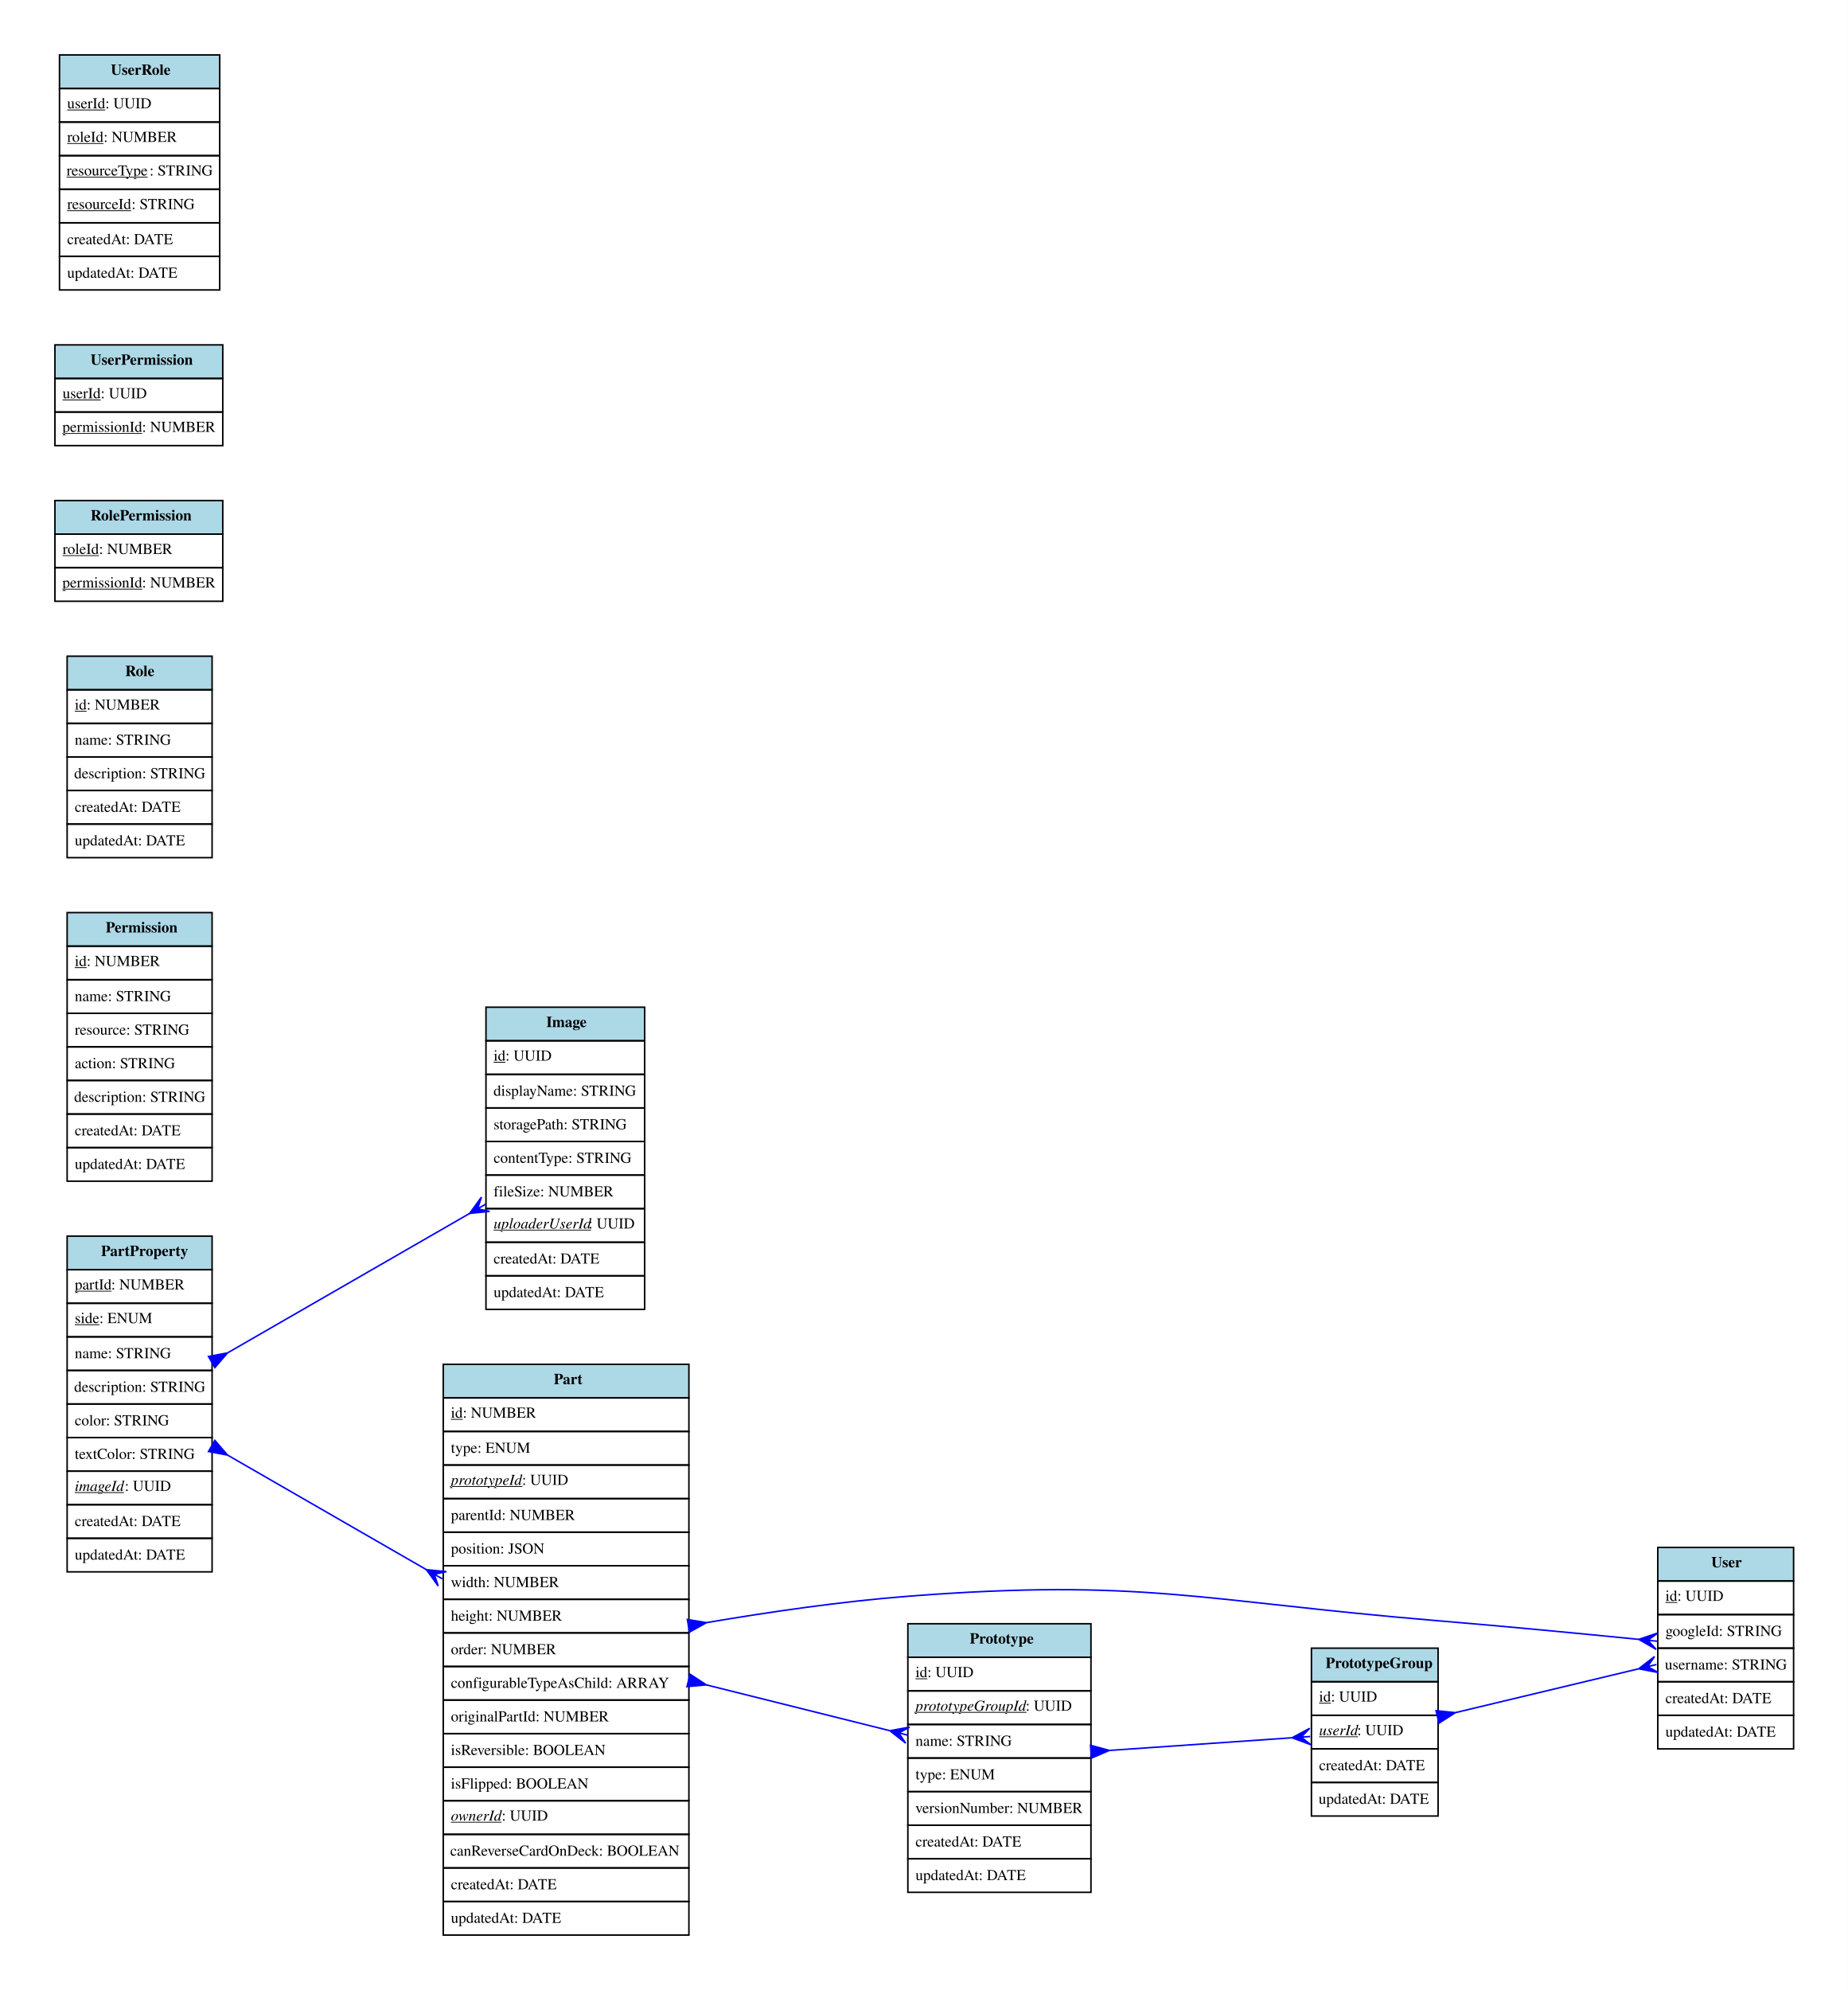
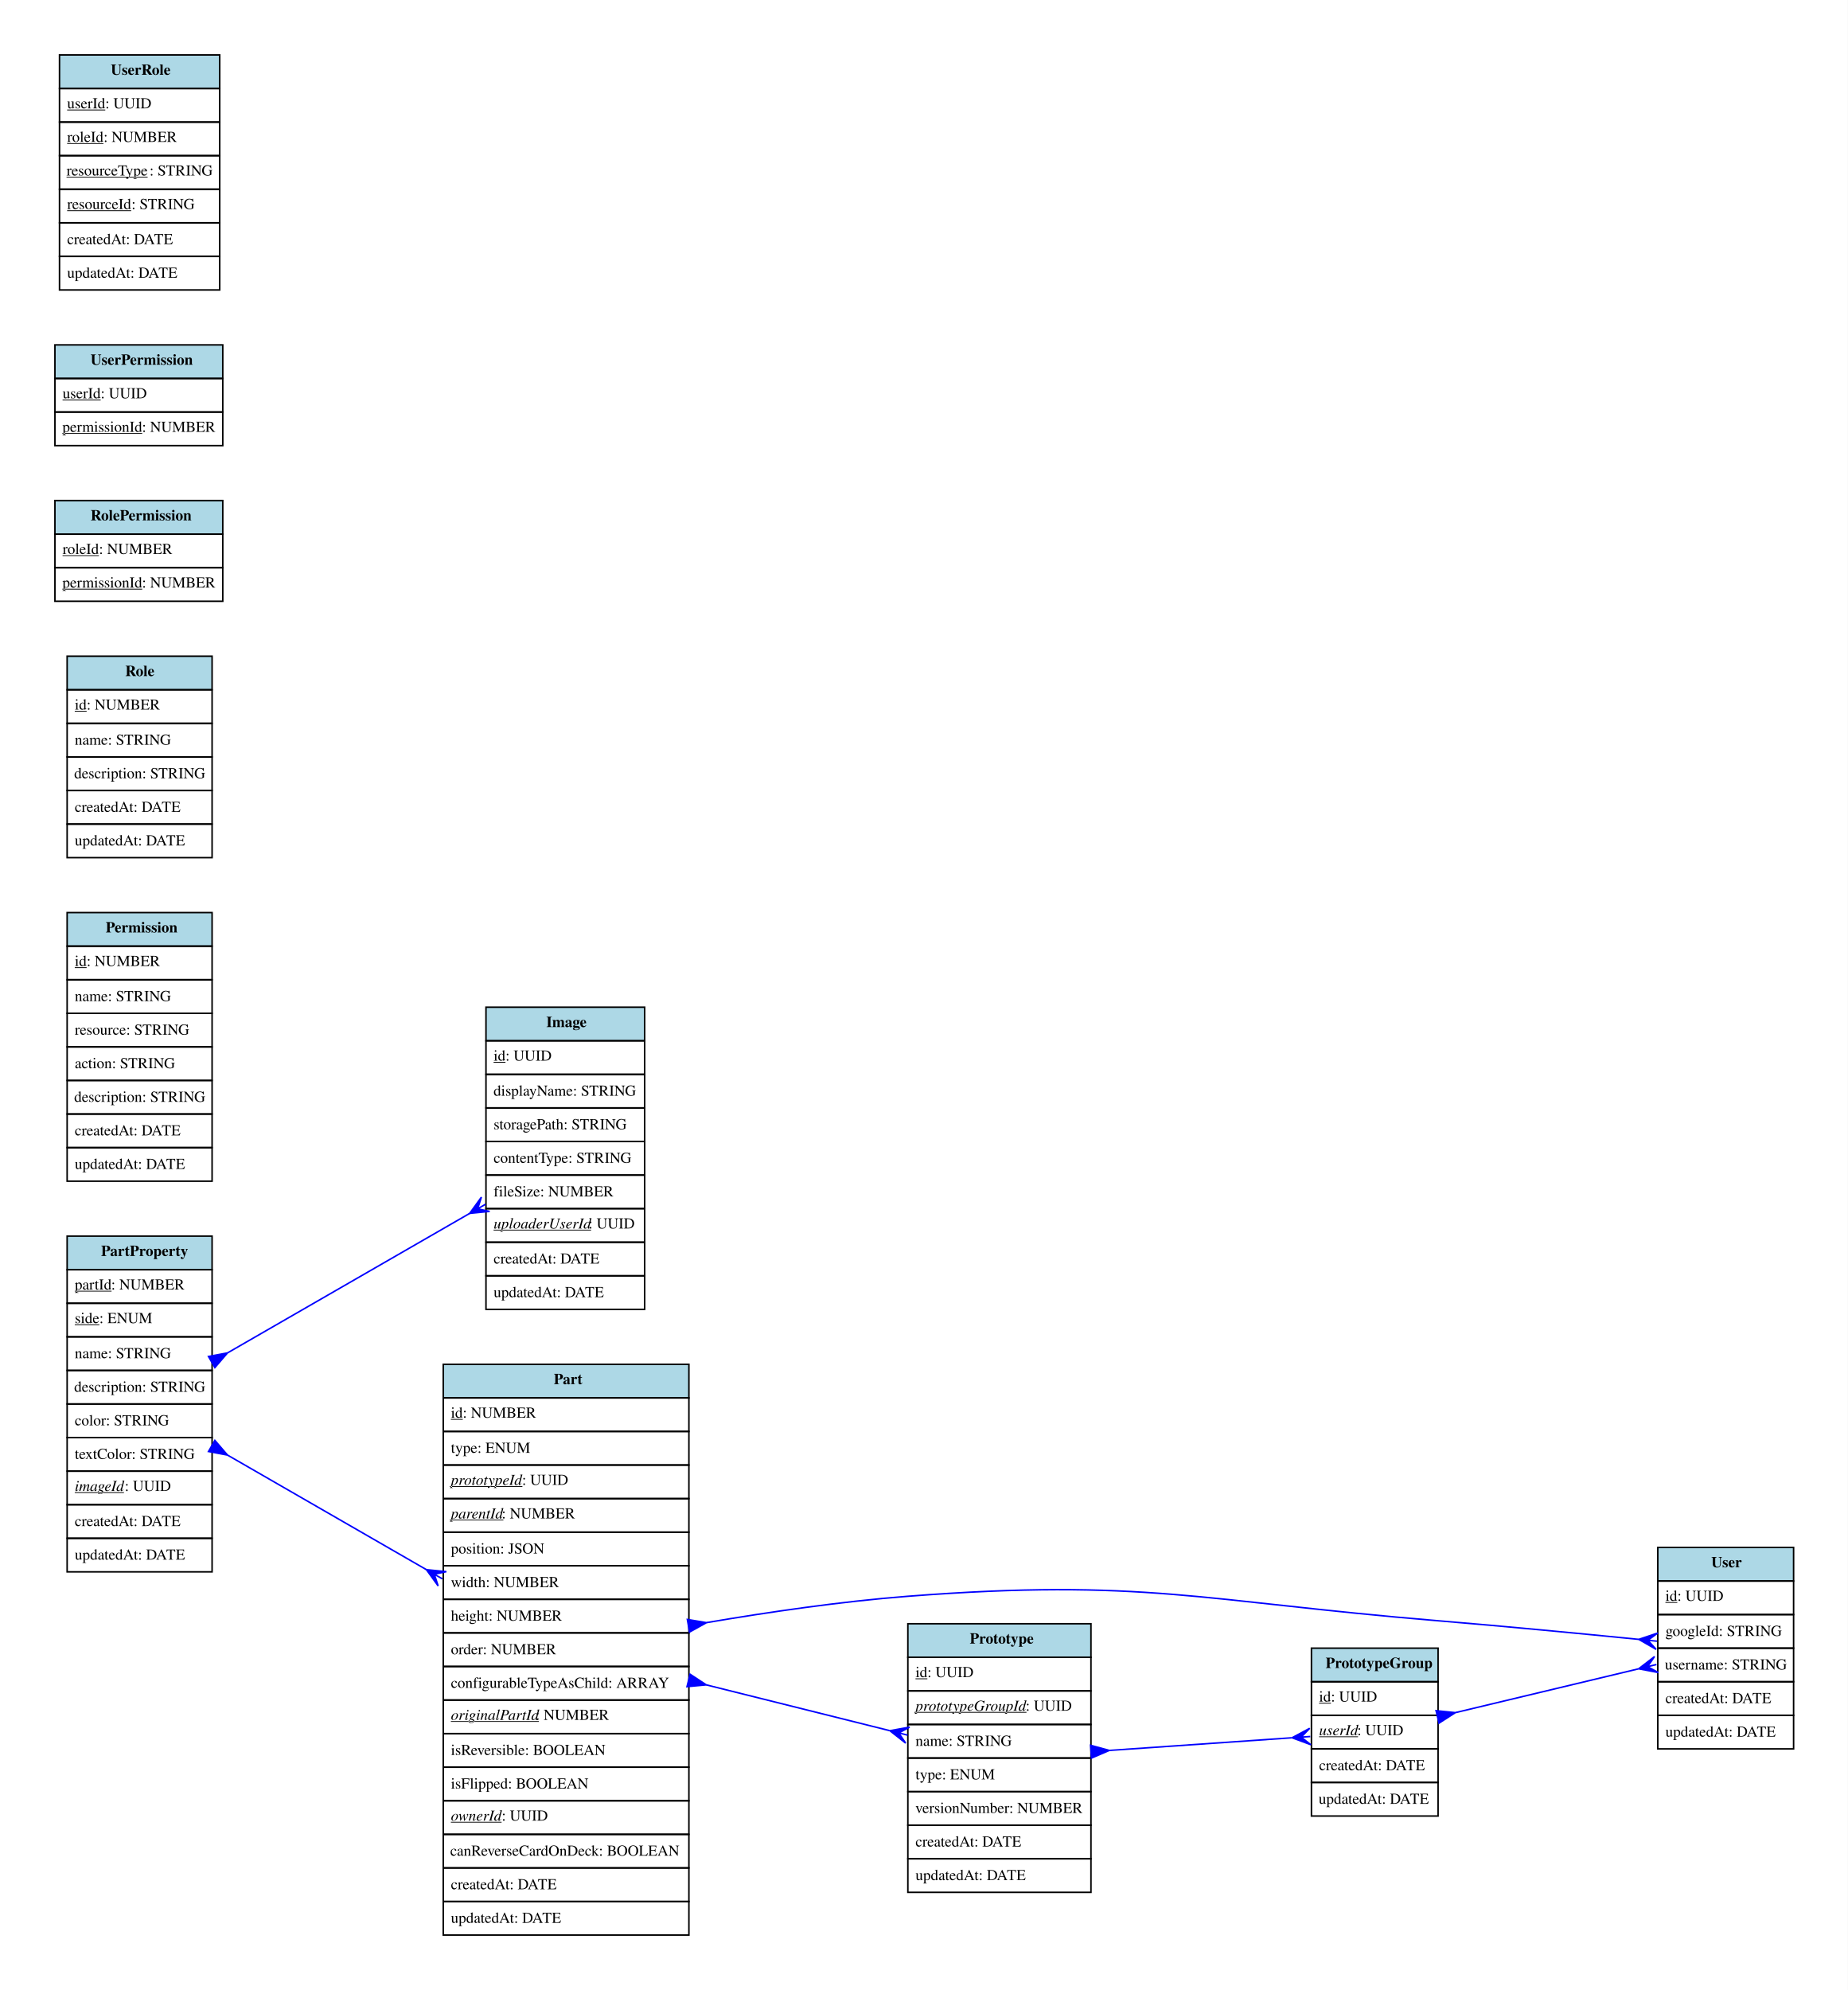
<svg xmlns="http://www.w3.org/2000/svg" width="1211pt" height="1304pt" viewBox="0.00 0.00 1211.00 1304.00">
  <g id="graph0" class="graph" transform="scale(1 1) rotate(0) translate(36 1268)">
    <polygon fill="#ffffff" stroke="transparent" points="-36,36 -36,-1268 1175,-1268 1175,36 -36,36" />
    <g id="node1" class="node">
      <polygon fill="#add8e6" stroke="transparent" points="282.5,-586 282.5,-608 386.5,-608 386.5,-586 282.5,-586" />
      <polygon fill="none" stroke="#000000" points="282.5,-586 282.5,-608 386.5,-608 386.5,-586 282.5,-586" />
      <text text-anchor="start" x="322.007" y="-595" font-family="Times,serif" font-weight="bold" font-size="10.00" fill="#000000">Image</text>
      <polygon fill="none" stroke="#000000" points="282.5,-564 282.5,-586 386.5,-586 386.5,-564 282.5,-564" />
      <text text-anchor="start" x="287.5" y="-573" font-family="Times,serif" text-decoration="underline" font-size="10.00" fill="#000000">id</text>
      <text text-anchor="start" x="295.279" y="-573" font-family="Times,serif" font-size="10.00" fill="#000000">: UUID</text>
      <polygon fill="none" stroke="#000000" points="282.5,-542 282.5,-564 386.5,-564 386.5,-542 282.5,-542" />
      <text text-anchor="start" x="287.428" y="-550" font-family="Times,serif" font-size="10.00" fill="#000000">displayName: STRING</text>
      <polygon fill="none" stroke="#000000" points="282.5,-520 282.5,-542 386.5,-542 386.5,-520 282.5,-520" />
      <text text-anchor="start" x="287.5" y="-528" font-family="Times,serif" font-size="10.00" fill="#000000">storagePath: STRING</text>
      <polygon fill="none" stroke="#000000" points="282.5,-498 282.5,-520 386.5,-520 386.5,-498 282.5,-498" />
      <text text-anchor="start" x="287.5" y="-506" font-family="Times,serif" font-size="10.00" fill="#000000">contentType: STRING</text>
      <polygon fill="none" stroke="#000000" points="282.5,-476 282.5,-498 386.5,-498 386.5,-476 282.5,-476" />
      <text text-anchor="start" x="287.5" y="-484" font-family="Times,serif" font-size="10.00" fill="#000000">fileSize: NUMBER</text>
      <polygon fill="none" stroke="#000000" points="282.5,-454 282.5,-476 386.5,-476 386.5,-454 282.5,-454" />
      <text text-anchor="start" x="287.5" y="-463" font-family="Times,serif" font-style="italic" text-decoration="underline" font-size="10.00" fill="#000000">uploaderUserId</text>
      <text text-anchor="start" x="349.691" y="-463" font-family="Times,serif" font-size="10.00" fill="#000000">: UUID</text>
      <polygon fill="none" stroke="#000000" points="282.5,-432 282.5,-454 386.5,-454 386.5,-432 282.5,-432" />
      <text text-anchor="start" x="287.5" y="-440" font-family="Times,serif" font-size="10.00" fill="#000000">createdAt: DATE</text>
      <polygon fill="none" stroke="#000000" points="282.5,-410 282.5,-432 386.5,-432 386.5,-410 282.5,-410" />
      <text text-anchor="start" x="287.5" y="-418" font-family="Times,serif" font-size="10.00" fill="#000000">updatedAt: DATE</text>
    </g>
    <g id="node2" class="node">
      <polygon fill="#add8e6" stroke="transparent" points="1050.5,-232 1050.5,-254 1139.5,-254 1139.5,-232 1050.5,-232" />
      <polygon fill="none" stroke="#000000" points="1050.5,-232 1050.5,-254 1139.5,-254 1139.5,-232 1050.5,-232" />
      <text text-anchor="start" x="1085.562" y="-241" font-family="Times,serif" font-weight="bold" font-size="10.00" fill="#000000">User</text>
      <polygon fill="none" stroke="#000000" points="1050.5,-210 1050.5,-232 1139.5,-232 1139.5,-210 1050.5,-210" />
      <text text-anchor="start" x="1055.5" y="-219" font-family="Times,serif" text-decoration="underline" font-size="10.00" fill="#000000">id</text>
      <text text-anchor="start" x="1063.279" y="-219" font-family="Times,serif" font-size="10.00" fill="#000000">: UUID</text>
      <polygon fill="none" stroke="#000000" points="1050.5,-188 1050.5,-210 1139.5,-210 1139.5,-188 1050.5,-188" />
      <text text-anchor="start" x="1055.5" y="-196" font-family="Times,serif" font-size="10.00" fill="#000000">googleId: STRING</text>
      <polygon fill="none" stroke="#000000" points="1050.5,-166 1050.5,-188 1139.5,-188 1139.5,-166 1050.5,-166" />
      <text text-anchor="start" x="1055.151" y="-174" font-family="Times,serif" font-size="10.00" fill="#000000">username: STRING</text>
      <polygon fill="none" stroke="#000000" points="1050.5,-144 1050.5,-166 1139.5,-166 1139.5,-144 1050.5,-144" />
      <text text-anchor="start" x="1055.5" y="-152" font-family="Times,serif" font-size="10.00" fill="#000000">createdAt: DATE</text>
      <polygon fill="none" stroke="#000000" points="1050.5,-122 1050.5,-144 1139.5,-144 1139.5,-122 1050.5,-122" />
      <text text-anchor="start" x="1055.5" y="-130" font-family="Times,serif" font-size="10.00" fill="#000000">updatedAt: DATE</text>
    </g>
    <g id="node3" class="node">
      <polygon fill="#add8e6" stroke="transparent" points="823.5,-166 823.5,-188 906.5,-188 906.5,-166 823.5,-166" />
      <polygon fill="none" stroke="#000000" points="823.5,-166 823.5,-188 906.5,-188 906.5,-166 823.5,-166" />
      <text text-anchor="start" x="832.784" y="-175" font-family="Times,serif" font-weight="bold" font-size="10.00" fill="#000000">PrototypeGroup</text>
      <polygon fill="none" stroke="#000000" points="823.5,-144 823.5,-166 906.5,-166 906.5,-144 823.5,-144" />
      <text text-anchor="start" x="828.5" y="-153" font-family="Times,serif" text-decoration="underline" font-size="10.00" fill="#000000">id</text>
      <text text-anchor="start" x="836.279" y="-153" font-family="Times,serif" font-size="10.00" fill="#000000">: UUID</text>
      <polygon fill="none" stroke="#000000" points="823.5,-122 823.5,-144 906.5,-144 906.5,-122 823.5,-122" />
      <text text-anchor="start" x="828.5" y="-131" font-family="Times,serif" font-style="italic" text-decoration="underline" font-size="10.00" fill="#000000">userId</text>
      <text text-anchor="start" x="853.486" y="-131" font-family="Times,serif" font-size="10.00" fill="#000000">: UUID</text>
      <polygon fill="none" stroke="#000000" points="823.5,-100 823.5,-122 906.5,-122 906.5,-100 823.5,-100" />
      <text text-anchor="start" x="828.5" y="-108" font-family="Times,serif" font-size="10.00" fill="#000000">createdAt: DATE</text>
      <polygon fill="none" stroke="#000000" points="823.5,-78 823.5,-100 906.5,-100 906.5,-78 823.5,-78" />
      <text text-anchor="start" x="828.205" y="-86" font-family="Times,serif" font-size="10.00" fill="#000000">updatedAt: DATE</text>
    </g>
    <g id="edge1" class="edge">
      <path fill="none" stroke="#0000ff" d="M918.063,-145.809C953.946,-154.389 1001.126,-165.671 1037.668,-174.41" />
      <polygon fill="#0000ff" stroke="#0000ff" points="907.128,-138.875 917.822,-145.751 905.174,-147.045 907.128,-138.875" />
      <polygon fill="#0000ff" stroke="#0000ff" points="1037.951,-174.477 1048.366,-182.52 1043.786,-175.873 1049.622,-177.268 1049.622,-177.268 1049.622,-177.268 1043.786,-175.873 1050.878,-172.016 1037.951,-174.477 1037.951,-174.477" />
    </g>
    <g id="node4" class="node">
      <polygon fill="#add8e6" stroke="transparent" points="559,-182 559,-204 679,-204 679,-182 559,-182" />
      <polygon fill="none" stroke="#000000" points="559,-182 559,-204 679,-204 679,-182 559,-182" />
      <text text-anchor="start" x="599.558" y="-191" font-family="Times,serif" font-weight="bold" font-size="10.00" fill="#000000">Prototype</text>
      <polygon fill="none" stroke="#000000" points="559,-160 559,-182 679,-182 679,-160 559,-160" />
      <text text-anchor="start" x="564" y="-169" font-family="Times,serif" text-decoration="underline" font-size="10.00" fill="#000000">id</text>
      <text text-anchor="start" x="571.779" y="-169" font-family="Times,serif" font-size="10.00" fill="#000000">: UUID</text>
      <polygon fill="none" stroke="#000000" points="559,-138 559,-160 679,-160 679,-138 559,-138" />
      <text text-anchor="start" x="564" y="-147" font-family="Times,serif" font-style="italic" text-decoration="underline" font-size="10.00" fill="#000000">prototypeGroupId</text>
      <text text-anchor="start" x="636.203" y="-147" font-family="Times,serif" font-size="10.00" fill="#000000">: UUID</text>
      <polygon fill="none" stroke="#000000" points="559,-116 559,-138 679,-138 679,-116 559,-116" />
      <text text-anchor="start" x="564" y="-124" font-family="Times,serif" font-size="10.00" fill="#000000">name: STRING</text>
      <polygon fill="none" stroke="#000000" points="559,-94 559,-116 679,-116 679,-94 559,-94" />
      <text text-anchor="start" x="564" y="-102" font-family="Times,serif" font-size="10.00" fill="#000000">type: ENUM</text>
      <polygon fill="none" stroke="#000000" points="559,-72 559,-94 679,-94 679,-72 559,-72" />
      <text text-anchor="start" x="563.872" y="-80" font-family="Times,serif" font-size="10.00" fill="#000000">versionNumber: NUMBER</text>
      <polygon fill="none" stroke="#000000" points="559,-50 559,-72 679,-72 679,-50 559,-50" />
      <text text-anchor="start" x="564" y="-58" font-family="Times,serif" font-size="10.00" fill="#000000">createdAt: DATE</text>
      <polygon fill="none" stroke="#000000" points="559,-28 559,-50 679,-50 679,-28 559,-28" />
      <text text-anchor="start" x="564" y="-36" font-family="Times,serif" font-size="10.00" fill="#000000">updatedAt: DATE</text>
    </g>
    <g id="edge2" class="edge">
      <path fill="none" stroke="#0000ff" d="M691.134,-120.995C729.275,-123.636 775.319,-126.825 810.368,-129.251" />
      <polygon fill="#0000ff" stroke="#0000ff" points="679.346,-115.969 691.027,-120.988 678.766,-124.349 679.346,-115.969" />
      <polygon fill="#0000ff" stroke="#0000ff" points="810.777,-129.28 822.375,-135.496 816.762,-129.694 822.748,-130.109 822.748,-130.109 822.748,-130.109 816.762,-129.694 823.121,-124.722 810.777,-129.28 810.777,-129.28" />
    </g>
    <g id="node5" class="node">
      <polygon fill="#add8e6" stroke="transparent" points="254.5,-352 254.5,-374 415.5,-374 415.5,-352 254.5,-352" />
      <polygon fill="none" stroke="#000000" points="254.5,-352 254.5,-374 415.5,-374 415.5,-352 254.5,-352" />
      <text text-anchor="start" x="326.947" y="-361" font-family="Times,serif" font-weight="bold" font-size="10.00" fill="#000000">Part</text>
      <polygon fill="none" stroke="#000000" points="254.5,-330 254.5,-352 415.5,-352 415.5,-330 254.5,-330" />
      <text text-anchor="start" x="259.5" y="-339" font-family="Times,serif" text-decoration="underline" font-size="10.00" fill="#000000">id</text>
      <text text-anchor="start" x="267.279" y="-339" font-family="Times,serif" font-size="10.00" fill="#000000">: NUMBER</text>
      <polygon fill="none" stroke="#000000" points="254.5,-308 254.5,-330 415.5,-330 415.5,-308 254.5,-308" />
      <text text-anchor="start" x="259.5" y="-316" font-family="Times,serif" font-size="10.00" fill="#000000">type: ENUM</text>
      <polygon fill="none" stroke="#000000" points="254.5,-286 254.5,-308 415.5,-308 415.5,-286 254.5,-286" />
      <text text-anchor="start" x="259.5" y="-295" font-family="Times,serif" font-style="italic" text-decoration="underline" font-size="10.00" fill="#000000">prototypeId</text>
      <text text-anchor="start" x="306.155" y="-295" font-family="Times,serif" font-size="10.00" fill="#000000">: UUID</text>
      <polygon fill="none" stroke="#000000" points="254.5,-264 254.5,-286 415.5,-286 415.5,-264 254.5,-264" />
-       <text text-anchor="start" x="259.5" y="-272" font-family="Times,serif" font-size="10.00" fill="#000000">parentId: NUMBER</text>
+       <text text-anchor="start" x="259.5" y="-273" font-family="Times,serif" font-style="italic" text-decoration="underline" font-size="10.00" fill="#000000">parentId</text>
+       <text text-anchor="start" x="292.815" y="-273" font-family="Times,serif" font-size="10.00" fill="#000000">: NUMBER</text>
      <polygon fill="none" stroke="#000000" points="254.5,-242 254.5,-264 415.5,-264 415.5,-242 254.5,-242" />
      <text text-anchor="start" x="259.5" y="-250" font-family="Times,serif" font-size="10.00" fill="#000000">position: JSON</text>
      <polygon fill="none" stroke="#000000" points="254.5,-220 254.5,-242 415.5,-242 415.5,-220 254.5,-220" />
      <text text-anchor="start" x="259.5" y="-228" font-family="Times,serif" font-size="10.00" fill="#000000">width: NUMBER</text>
      <polygon fill="none" stroke="#000000" points="254.5,-198 254.5,-220 415.5,-220 415.5,-198 254.5,-198" />
      <text text-anchor="start" x="259.5" y="-206" font-family="Times,serif" font-size="10.00" fill="#000000">height: NUMBER</text>
      <polygon fill="none" stroke="#000000" points="254.5,-176 254.5,-198 415.5,-198 415.5,-176 254.5,-176" />
      <text text-anchor="start" x="259.5" y="-184" font-family="Times,serif" font-size="10.00" fill="#000000">order: NUMBER</text>
      <polygon fill="none" stroke="#000000" points="254.5,-154 254.5,-176 415.5,-176 415.5,-154 254.5,-154" />
      <text text-anchor="start" x="259.5" y="-162" font-family="Times,serif" font-size="10.00" fill="#000000">configurableTypeAsChild: ARRAY</text>
      <polygon fill="none" stroke="#000000" points="254.5,-132 254.5,-154 415.5,-154 415.5,-132 254.5,-132" />
-       <text text-anchor="start" x="259.5" y="-140" font-family="Times,serif" font-size="10.00" fill="#000000">originalPartId: NUMBER</text>
+       <text text-anchor="start" x="259.5" y="-141" font-family="Times,serif" font-style="italic" text-decoration="underline" font-size="10.00" fill="#000000">originalPartId</text>
+       <text text-anchor="start" x="315.04" y="-141" font-family="Times,serif" font-size="10.00" fill="#000000">: NUMBER</text>
      <polygon fill="none" stroke="#000000" points="254.5,-110 254.5,-132 415.5,-132 415.5,-110 254.5,-110" />
      <text text-anchor="start" x="259.5" y="-118" font-family="Times,serif" font-size="10.00" fill="#000000">isReversible: BOOLEAN</text>
      <polygon fill="none" stroke="#000000" points="254.5,-88 254.5,-110 415.5,-110 415.5,-88 254.5,-88" />
      <text text-anchor="start" x="259.5" y="-96" font-family="Times,serif" font-size="10.00" fill="#000000">isFlipped: BOOLEAN</text>
      <polygon fill="none" stroke="#000000" points="254.5,-66 254.5,-88 415.5,-88 415.5,-66 254.5,-66" />
      <text text-anchor="start" x="259.5" y="-75" font-family="Times,serif" font-style="italic" text-decoration="underline" font-size="10.00" fill="#000000">ownerId</text>
      <text text-anchor="start" x="292.816" y="-75" font-family="Times,serif" font-size="10.00" fill="#000000">: UUID</text>
      <polygon fill="none" stroke="#000000" points="254.5,-44 254.5,-66 415.5,-66 415.5,-44 254.5,-44" />
      <text text-anchor="start" x="259.062" y="-52" font-family="Times,serif" font-size="10.00" fill="#000000">canReverseCardOnDeck: BOOLEAN</text>
      <polygon fill="none" stroke="#000000" points="254.5,-22 254.5,-44 415.5,-44 415.5,-22 254.5,-22" />
      <text text-anchor="start" x="259.5" y="-30" font-family="Times,serif" font-size="10.00" fill="#000000">createdAt: DATE</text>
      <polygon fill="none" stroke="#000000" points="254.5,0 254.5,-22 415.5,-22 415.5,0 254.5,0" />
      <text text-anchor="start" x="259.5" y="-8" font-family="Times,serif" font-size="10.00" fill="#000000">updatedAt: DATE</text>
    </g>
    <g id="edge4" class="edge">
      <path fill="none" stroke="#0000ff" d="M427.183,-204.747C467.513,-211.613 515.424,-218.624 559,-222 712.925,-233.927 752.143,-218.766 906,-206 950.299,-202.324 1000.389,-197.51 1037.795,-193.785" />
      <polygon fill="#0000ff" stroke="#0000ff" points="415.914,-198.535 427.023,-204.72 414.482,-206.812 415.914,-198.535" />
      <polygon fill="#0000ff" stroke="#0000ff" points="1038.027,-193.762 1050.505,-197.94 1043.997,-193.164 1049.967,-192.567 1049.967,-192.567 1049.967,-192.567 1043.997,-193.164 1049.429,-187.194 1038.027,-193.762 1038.027,-193.762" />
    </g>
    <g id="edge3" class="edge">
      <path fill="none" stroke="#0000ff" d="M426.979,-163.921C465.867,-154.216 510.434,-143.094 546.837,-134.009" />
      <polygon fill="#0000ff" stroke="#0000ff" points="414.248,-162.769 426.908,-163.939 416.282,-170.919 414.248,-162.769" />
      <polygon fill="#0000ff" stroke="#0000ff" points="547.207,-133.917 560.157,-136.25 553.028,-132.464 558.85,-131.011 558.85,-131.011 558.85,-131.011 553.028,-132.464 557.542,-125.772 547.207,-133.917 547.207,-133.917" />
    </g>
    <g id="node6" class="node">
      <polygon fill="#add8e6" stroke="transparent" points="8,-436 8,-458 103,-458 103,-436 8,-436" />
      <polygon fill="none" stroke="#000000" points="8,-436 8,-458 103,-458 103,-436 8,-436" />
      <text text-anchor="start" x="30.23" y="-445" font-family="Times,serif" font-weight="bold" font-size="10.00" fill="#000000">PartProperty</text>
      <polygon fill="none" stroke="#000000" points="8,-414 8,-436 103,-436 103,-414 8,-414" />
      <text text-anchor="start" x="13" y="-423" font-family="Times,serif" text-decoration="underline" font-size="10.00" fill="#000000">partId</text>
      <text text-anchor="start" x="36.876" y="-423" font-family="Times,serif" font-size="10.00" fill="#000000">: NUMBER</text>
      <polygon fill="none" stroke="#000000" points="8,-392 8,-414 103,-414 103,-392 8,-392" />
      <text text-anchor="start" x="13" y="-401" font-family="Times,serif" text-decoration="underline" font-size="10.00" fill="#000000">side</text>
      <text text-anchor="start" x="29.107" y="-401" font-family="Times,serif" font-size="10.00" fill="#000000">: ENUM</text>
      <polygon fill="none" stroke="#000000" points="8,-370 8,-392 103,-392 103,-370 8,-370" />
      <text text-anchor="start" x="13" y="-378" font-family="Times,serif" font-size="10.00" fill="#000000">name: STRING</text>
      <polygon fill="none" stroke="#000000" points="8,-348 8,-370 103,-370 103,-348 8,-348" />
      <text text-anchor="start" x="12.592" y="-356" font-family="Times,serif" font-size="10.00" fill="#000000">description: STRING</text>
      <polygon fill="none" stroke="#000000" points="8,-326 8,-348 103,-348 103,-326 8,-326" />
      <text text-anchor="start" x="13" y="-334" font-family="Times,serif" font-size="10.00" fill="#000000">color: STRING</text>
      <polygon fill="none" stroke="#000000" points="8,-304 8,-326 103,-326 103,-304 8,-304" />
      <text text-anchor="start" x="13" y="-312" font-family="Times,serif" font-size="10.00" fill="#000000">textColor: STRING</text>
      <polygon fill="none" stroke="#000000" points="8,-282 8,-304 103,-304 103,-282 8,-282" />
      <text text-anchor="start" x="13" y="-291" font-family="Times,serif" font-style="italic" text-decoration="underline" font-size="10.00" fill="#000000">imageId</text>
      <text text-anchor="start" x="45.765" y="-291" font-family="Times,serif" font-size="10.00" fill="#000000">: UUID</text>
      <polygon fill="none" stroke="#000000" points="8,-260 8,-282 103,-282 103,-260 8,-260" />
      <text text-anchor="start" x="13" y="-268" font-family="Times,serif" font-size="10.00" fill="#000000">createdAt: DATE</text>
      <polygon fill="none" stroke="#000000" points="8,-238 8,-260 103,-260 103,-238 8,-238" />
      <text text-anchor="start" x="13" y="-246" font-family="Times,serif" font-size="10.00" fill="#000000">updatedAt: DATE</text>
    </g>
    <g id="edge6" class="edge">
      <path fill="none" stroke="#0000ff" d="M113.34,-381.605C159.668,-408.292 224.323,-445.535 271.762,-472.861" />
      <polygon fill="#0000ff" stroke="#0000ff" points="104.827,-371.855 113.128,-381.484 100.634,-379.133 104.827,-371.855" />
      <polygon fill="#0000ff" stroke="#0000ff" points="271.817,-472.893 279.52,-483.562 277.016,-475.887 282.215,-478.882 282.215,-478.882 282.215,-478.882 277.016,-475.887 284.911,-474.203 271.817,-472.893 271.817,-472.893" />
    </g>
    <g id="edge5" class="edge">
      <path fill="none" stroke="#0000ff" d="M113.292,-314.422C150.916,-292.749 200.644,-264.105 243.419,-239.465" />
      <polygon fill="#0000ff" stroke="#0000ff" points="100.634,-316.867 113.128,-314.516 104.827,-324.145 100.634,-316.867" />
      <polygon fill="#0000ff" stroke="#0000ff" points="243.45,-239.448 256.543,-238.137 248.649,-236.453 253.848,-233.458 253.848,-233.458 253.848,-233.458 248.649,-236.453 251.153,-228.779 243.45,-239.448 243.45,-239.448" />
    </g>
    <g id="node7" class="node">
      <polygon fill="#add8e6" stroke="transparent" points="8,-648 8,-670 103,-670 103,-648 8,-648" />
      <polygon fill="none" stroke="#000000" points="8,-648 8,-670 103,-670 103,-648 8,-648" />
      <text text-anchor="start" x="33.279" y="-657" font-family="Times,serif" font-weight="bold" font-size="10.00" fill="#000000">Permission</text>
      <polygon fill="none" stroke="#000000" points="8,-626 8,-648 103,-648 103,-626 8,-626" />
      <text text-anchor="start" x="13" y="-635" font-family="Times,serif" text-decoration="underline" font-size="10.00" fill="#000000">id</text>
      <text text-anchor="start" x="20.779" y="-635" font-family="Times,serif" font-size="10.00" fill="#000000">: NUMBER</text>
      <polygon fill="none" stroke="#000000" points="8,-604 8,-626 103,-626 103,-604 8,-604" />
      <text text-anchor="start" x="13" y="-612" font-family="Times,serif" font-size="10.00" fill="#000000">name: STRING</text>
      <polygon fill="none" stroke="#000000" points="8,-582 8,-604 103,-604 103,-582 8,-582" />
      <text text-anchor="start" x="13" y="-590" font-family="Times,serif" font-size="10.00" fill="#000000">resource: STRING</text>
      <polygon fill="none" stroke="#000000" points="8,-560 8,-582 103,-582 103,-560 8,-560" />
      <text text-anchor="start" x="13" y="-568" font-family="Times,serif" font-size="10.00" fill="#000000">action: STRING</text>
      <polygon fill="none" stroke="#000000" points="8,-538 8,-560 103,-560 103,-538 8,-538" />
      <text text-anchor="start" x="12.592" y="-546" font-family="Times,serif" font-size="10.00" fill="#000000">description: STRING</text>
      <polygon fill="none" stroke="#000000" points="8,-516 8,-538 103,-538 103,-516 8,-516" />
      <text text-anchor="start" x="13" y="-524" font-family="Times,serif" font-size="10.00" fill="#000000">createdAt: DATE</text>
      <polygon fill="none" stroke="#000000" points="8,-494 8,-516 103,-516 103,-494 8,-494" />
      <text text-anchor="start" x="13" y="-502" font-family="Times,serif" font-size="10.00" fill="#000000">updatedAt: DATE</text>
    </g>
    <g id="node8" class="node">
      <polygon fill="#add8e6" stroke="transparent" points="8,-816 8,-838 103,-838 103,-816 8,-816" />
      <polygon fill="none" stroke="#000000" points="8,-816 8,-838 103,-838 103,-816 8,-816" />
      <text text-anchor="start" x="46.056" y="-825" font-family="Times,serif" font-weight="bold" font-size="10.00" fill="#000000">Role</text>
      <polygon fill="none" stroke="#000000" points="8,-794 8,-816 103,-816 103,-794 8,-794" />
      <text text-anchor="start" x="13" y="-803" font-family="Times,serif" text-decoration="underline" font-size="10.00" fill="#000000">id</text>
      <text text-anchor="start" x="20.779" y="-803" font-family="Times,serif" font-size="10.00" fill="#000000">: NUMBER</text>
      <polygon fill="none" stroke="#000000" points="8,-772 8,-794 103,-794 103,-772 8,-772" />
      <text text-anchor="start" x="13" y="-780" font-family="Times,serif" font-size="10.00" fill="#000000">name: STRING</text>
      <polygon fill="none" stroke="#000000" points="8,-750 8,-772 103,-772 103,-750 8,-750" />
      <text text-anchor="start" x="12.592" y="-758" font-family="Times,serif" font-size="10.00" fill="#000000">description: STRING</text>
      <polygon fill="none" stroke="#000000" points="8,-728 8,-750 103,-750 103,-728 8,-728" />
      <text text-anchor="start" x="13" y="-736" font-family="Times,serif" font-size="10.00" fill="#000000">createdAt: DATE</text>
      <polygon fill="none" stroke="#000000" points="8,-706 8,-728 103,-728 103,-706 8,-706" />
      <text text-anchor="start" x="13" y="-714" font-family="Times,serif" font-size="10.00" fill="#000000">updatedAt: DATE</text>
    </g>
    <g id="node9" class="node">
      <polygon fill="#add8e6" stroke="transparent" points="0,-918 0,-940 110,-940 110,-918 0,-918" />
      <polygon fill="none" stroke="#000000" points="0,-918 0,-940 110,-940 110,-918 0,-918" />
      <text text-anchor="start" x="23.335" y="-927" font-family="Times,serif" font-weight="bold" font-size="10.00" fill="#000000">RolePermission</text>
      <polygon fill="none" stroke="#000000" points="0,-896 0,-918 110,-918 110,-896 0,-896" />
      <text text-anchor="start" x="5" y="-905" font-family="Times,serif" text-decoration="underline" font-size="10.00" fill="#000000">roleId</text>
      <text text-anchor="start" x="28.876" y="-905" font-family="Times,serif" font-size="10.00" fill="#000000">: NUMBER</text>
      <polygon fill="none" stroke="#000000" points="0,-874 0,-896 110,-896 110,-874 0,-874" />
      <text text-anchor="start" x="4.867" y="-883" font-family="Times,serif" text-decoration="underline" font-size="10.00" fill="#000000">permissionId</text>
      <text text-anchor="start" x="57.08" y="-883" font-family="Times,serif" font-size="10.00" fill="#000000">: NUMBER</text>
    </g>
    <g id="node10" class="node">
      <polygon fill="#add8e6" stroke="transparent" points="0,-1020 0,-1042 110,-1042 110,-1020 0,-1020" />
      <polygon fill="none" stroke="#000000" points="0,-1020 0,-1042 110,-1042 110,-1020 0,-1020" />
      <text text-anchor="start" x="23.341" y="-1029" font-family="Times,serif" font-weight="bold" font-size="10.00" fill="#000000">UserPermission</text>
      <polygon fill="none" stroke="#000000" points="0,-998 0,-1020 110,-1020 110,-998 0,-998" />
      <text text-anchor="start" x="5" y="-1007" font-family="Times,serif" text-decoration="underline" font-size="10.00" fill="#000000">userId</text>
      <text text-anchor="start" x="29.986" y="-1007" font-family="Times,serif" font-size="10.00" fill="#000000">: UUID</text>
      <polygon fill="none" stroke="#000000" points="0,-976 0,-998 110,-998 110,-976 0,-976" />
      <text text-anchor="start" x="4.867" y="-985" font-family="Times,serif" text-decoration="underline" font-size="10.00" fill="#000000">permissionId</text>
      <text text-anchor="start" x="57.08" y="-985" font-family="Times,serif" font-size="10.00" fill="#000000">: NUMBER</text>
    </g>
    <g id="node11" class="node">
      <polygon fill="#add8e6" stroke="transparent" points="3,-1210 3,-1232 108,-1232 108,-1210 3,-1210" />
      <polygon fill="none" stroke="#000000" points="3,-1210 3,-1232 108,-1232 108,-1210 3,-1210" />
      <text text-anchor="start" x="36.618" y="-1219" font-family="Times,serif" font-weight="bold" font-size="10.00" fill="#000000">UserRole</text>
      <polygon fill="none" stroke="#000000" points="3,-1188 3,-1210 108,-1210 108,-1188 3,-1188" />
      <text text-anchor="start" x="8" y="-1197" font-family="Times,serif" text-decoration="underline" font-size="10.00" fill="#000000">userId</text>
      <text text-anchor="start" x="32.986" y="-1197" font-family="Times,serif" font-size="10.00" fill="#000000">: UUID</text>
      <polygon fill="none" stroke="#000000" points="3,-1166 3,-1188 108,-1188 108,-1166 3,-1166" />
      <text text-anchor="start" x="8" y="-1175" font-family="Times,serif" text-decoration="underline" font-size="10.00" fill="#000000">roleId</text>
      <text text-anchor="start" x="31.876" y="-1175" font-family="Times,serif" font-size="10.00" fill="#000000">: NUMBER</text>
      <polygon fill="none" stroke="#000000" points="3,-1144 3,-1166 108,-1166 108,-1144 3,-1144" />
      <text text-anchor="start" x="7.603" y="-1153" font-family="Times,serif" text-decoration="underline" font-size="10.00" fill="#000000">resourceType</text>
      <text text-anchor="start" x="62.014" y="-1153" font-family="Times,serif" font-size="10.00" fill="#000000">: STRING</text>
      <polygon fill="none" stroke="#000000" points="3,-1122 3,-1144 108,-1144 108,-1122 3,-1122" />
      <text text-anchor="start" x="8" y="-1131" font-family="Times,serif" text-decoration="underline" font-size="10.00" fill="#000000">resourceId</text>
      <text text-anchor="start" x="50.193" y="-1131" font-family="Times,serif" font-size="10.00" fill="#000000">: STRING</text>
      <polygon fill="none" stroke="#000000" points="3,-1100 3,-1122 108,-1122 108,-1100 3,-1100" />
      <text text-anchor="start" x="8" y="-1108" font-family="Times,serif" font-size="10.00" fill="#000000">createdAt: DATE</text>
      <polygon fill="none" stroke="#000000" points="3,-1078 3,-1100 108,-1100 108,-1078 3,-1078" />
      <text text-anchor="start" x="8" y="-1086" font-family="Times,serif" font-size="10.00" fill="#000000">updatedAt: DATE</text>
    </g>
  </g>
</svg>
